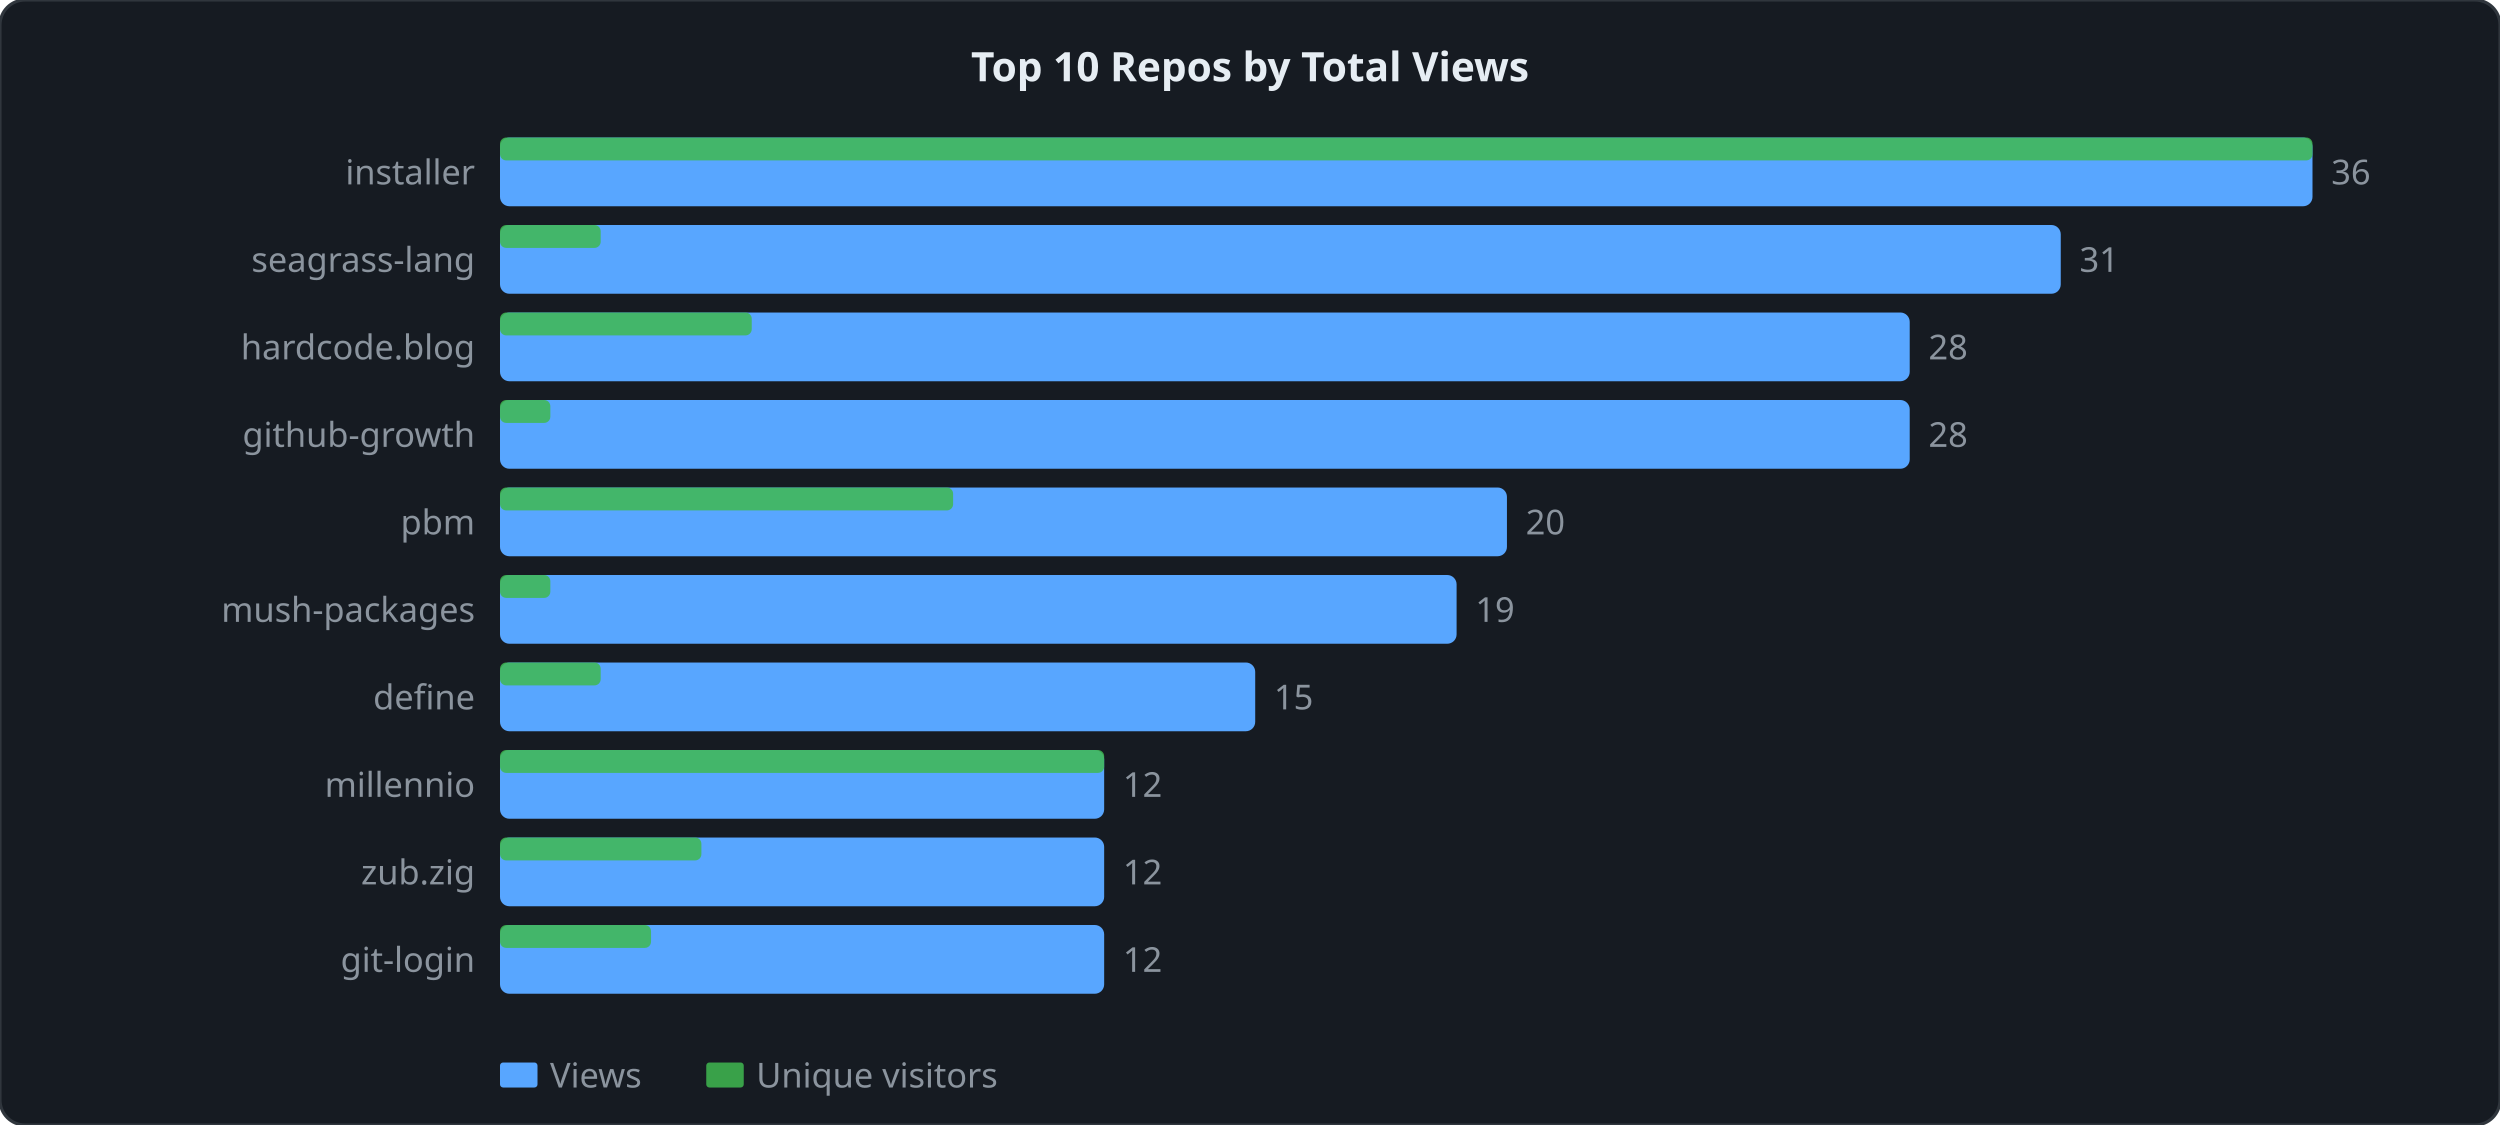
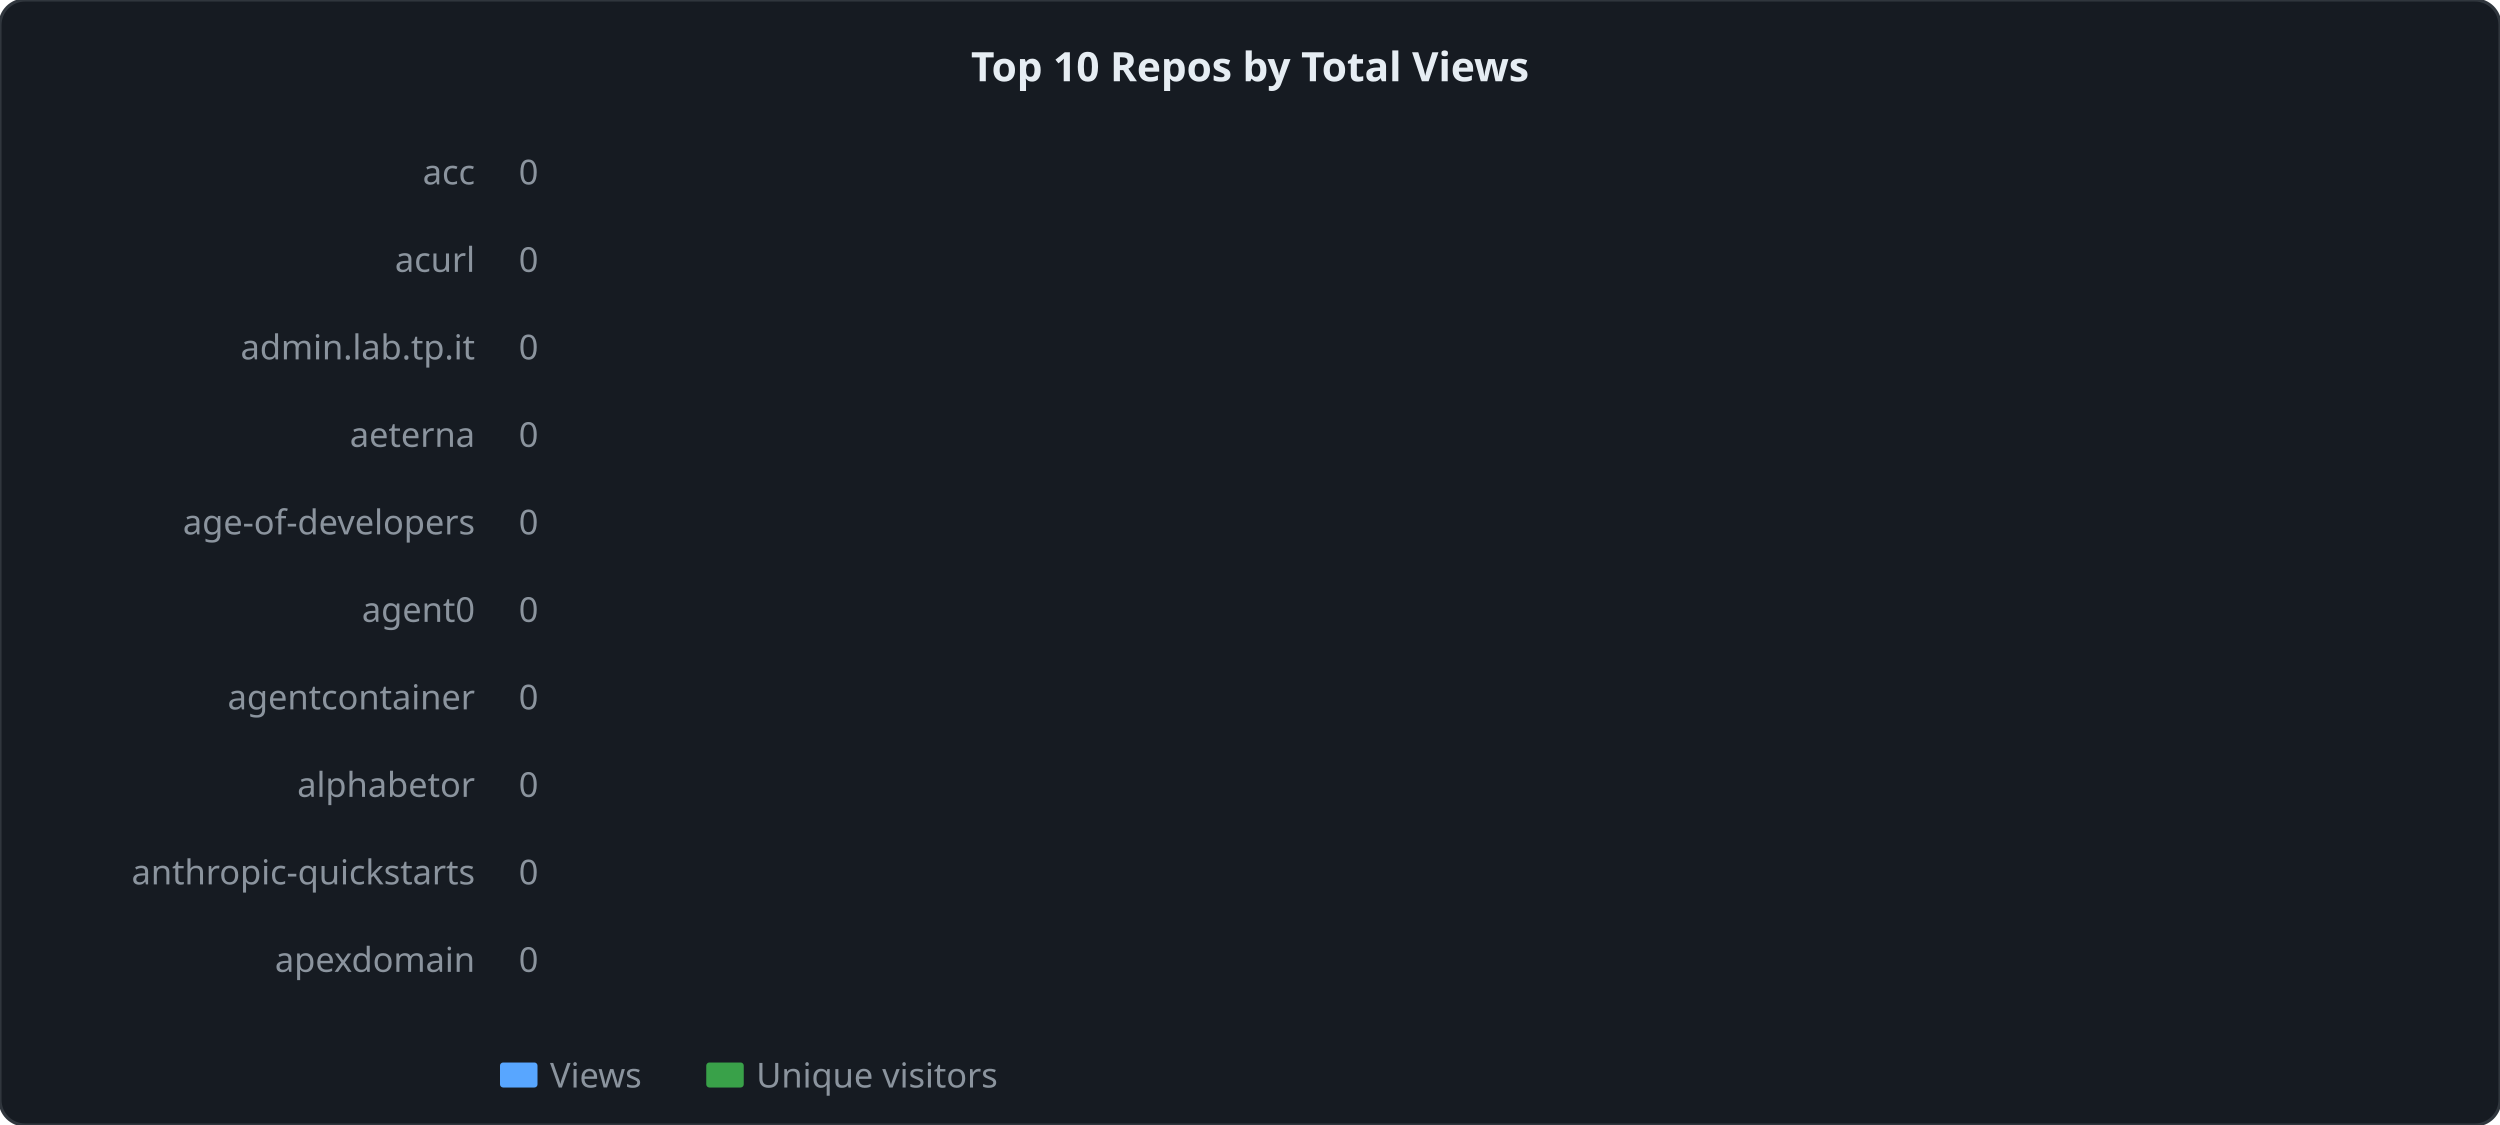
<svg xmlns="http://www.w3.org/2000/svg" width="800" height="360" viewBox="0 0 800 360">
  <style>
  .lbl { font: 11px sans-serif; fill: #8b949e; }
  .ttl { font: bold 13px sans-serif; fill: #e6edf3; }
  .grid { stroke: #21262d; stroke-width: 1; }
  .axis { stroke: #30363d; stroke-width: 1; fill: none; }
  .lv  { fill: none; stroke: #58a6ff;   stroke-width: 2; stroke-linejoin: round; stroke-linecap: round; }
  .lu  { fill: none; stroke: #3fb950; stroke-width: 2; stroke-linejoin: round; stroke-linecap: round; stroke-dasharray: 4 2; }
</style>
  <rect width="800" height="360" rx="8" ry="8" fill="#161b22" stroke="#30363d" stroke-width="1" />
  <text x="400" y="26" text-anchor="middle" class="ttl">Top 10 Repos by Total Views</text>
-   <rect x="160" y="44" width="580" height="22" fill="#58a6ff" rx="3" />
-   <rect x="160" y="44" width="580" height="7.333" fill="#3fb950" rx="2" opacity="0.85" />
-   <text x="152" y="59" text-anchor="end" class="lbl">installer</text>
-   <text x="746" y="59" class="lbl">36</text>
-   <rect x="160" y="72" width="499.444" height="22" fill="#58a6ff" rx="3" />
-   <rect x="160" y="72" width="32.222" height="7.333" fill="#3fb950" rx="2" opacity="0.85" />
-   <text x="152" y="87" text-anchor="end" class="lbl">seagrass-lang</text>
-   <text x="665.444" y="87" class="lbl">31</text>
-   <rect x="160" y="100" width="451.111" height="22" fill="#58a6ff" rx="3" />
-   <rect x="160" y="100" width="80.556" height="7.333" fill="#3fb950" rx="2" opacity="0.85" />
-   <text x="152" y="115" text-anchor="end" class="lbl">hardcode.blog</text>
-   <text x="617.111" y="115" class="lbl">28</text>
-   <rect x="160" y="128" width="451.111" height="22" fill="#58a6ff" rx="3" />
-   <rect x="160" y="128" width="16.111" height="7.333" fill="#3fb950" rx="2" opacity="0.85" />
-   <text x="152" y="143" text-anchor="end" class="lbl">github-growth</text>
-   <text x="617.111" y="143" class="lbl">28</text>
-   <rect x="160" y="156" width="322.222" height="22" fill="#58a6ff" rx="3" />
-   <rect x="160" y="156" width="145" height="7.333" fill="#3fb950" rx="2" opacity="0.85" />
-   <text x="152" y="171" text-anchor="end" class="lbl">pbm</text>
-   <text x="488.222" y="171" class="lbl">20</text>
-   <rect x="160" y="184" width="306.111" height="22" fill="#58a6ff" rx="3" />
-   <rect x="160" y="184" width="16.111" height="7.333" fill="#3fb950" rx="2" opacity="0.85" />
-   <text x="152" y="199" text-anchor="end" class="lbl">mush-packages</text>
-   <text x="472.111" y="199" class="lbl">19</text>
-   <rect x="160" y="212" width="241.667" height="22" fill="#58a6ff" rx="3" />
-   <rect x="160" y="212" width="32.222" height="7.333" fill="#3fb950" rx="2" opacity="0.85" />
-   <text x="152" y="227" text-anchor="end" class="lbl">define</text>
-   <text x="407.667" y="227" class="lbl">15</text>
-   <rect x="160" y="240" width="193.333" height="22" fill="#58a6ff" rx="3" />
-   <rect x="160" y="240" width="193.333" height="7.333" fill="#3fb950" rx="2" opacity="0.85" />
-   <text x="152" y="255" text-anchor="end" class="lbl">millennio</text>
-   <text x="359.333" y="255" class="lbl">12</text>
-   <rect x="160" y="268" width="193.333" height="22" fill="#58a6ff" rx="3" />
-   <rect x="160" y="268" width="64.444" height="7.333" fill="#3fb950" rx="2" opacity="0.85" />
-   <text x="152" y="283" text-anchor="end" class="lbl">zub.zig</text>
-   <text x="359.333" y="283" class="lbl">12</text>
-   <rect x="160" y="296" width="193.333" height="22" fill="#58a6ff" rx="3" />
-   <rect x="160" y="296" width="48.333" height="7.333" fill="#3fb950" rx="2" opacity="0.85" />
-   <text x="152" y="311" text-anchor="end" class="lbl">git-login</text>
-   <text x="359.333" y="311" class="lbl">12</text>
+   <rect x="160" y="44" width="0" height="22" fill="#58a6ff" rx="3" />
+   <rect x="160" y="44" width="0" height="7.333" fill="#3fb950" rx="2" opacity="0.85" />
+   <text x="152" y="59" text-anchor="end" class="lbl">acc</text>
+   <text x="166" y="59" class="lbl">0</text>
+   <rect x="160" y="72" width="0" height="22" fill="#58a6ff" rx="3" />
+   <rect x="160" y="72" width="0" height="7.333" fill="#3fb950" rx="2" opacity="0.85" />
+   <text x="152" y="87" text-anchor="end" class="lbl">acurl</text>
+   <text x="166" y="87" class="lbl">0</text>
+   <rect x="160" y="100" width="0" height="22" fill="#58a6ff" rx="3" />
+   <rect x="160" y="100" width="0" height="7.333" fill="#3fb950" rx="2" opacity="0.85" />
+   <text x="152" y="115" text-anchor="end" class="lbl">admin.lab.tp.it</text>
+   <text x="166" y="115" class="lbl">0</text>
+   <rect x="160" y="128" width="0" height="22" fill="#58a6ff" rx="3" />
+   <rect x="160" y="128" width="0" height="7.333" fill="#3fb950" rx="2" opacity="0.85" />
+   <text x="152" y="143" text-anchor="end" class="lbl">aeterna</text>
+   <text x="166" y="143" class="lbl">0</text>
+   <rect x="160" y="156" width="0" height="22" fill="#58a6ff" rx="3" />
+   <rect x="160" y="156" width="0" height="7.333" fill="#3fb950" rx="2" opacity="0.85" />
+   <text x="152" y="171" text-anchor="end" class="lbl">age-of-developers</text>
+   <text x="166" y="171" class="lbl">0</text>
+   <rect x="160" y="184" width="0" height="22" fill="#58a6ff" rx="3" />
+   <rect x="160" y="184" width="0" height="7.333" fill="#3fb950" rx="2" opacity="0.85" />
+   <text x="152" y="199" text-anchor="end" class="lbl">agent0</text>
+   <text x="166" y="199" class="lbl">0</text>
+   <rect x="160" y="212" width="0" height="22" fill="#58a6ff" rx="3" />
+   <rect x="160" y="212" width="0" height="7.333" fill="#3fb950" rx="2" opacity="0.85" />
+   <text x="152" y="227" text-anchor="end" class="lbl">agentcontainer</text>
+   <text x="166" y="227" class="lbl">0</text>
+   <rect x="160" y="240" width="0" height="22" fill="#58a6ff" rx="3" />
+   <rect x="160" y="240" width="0" height="7.333" fill="#3fb950" rx="2" opacity="0.85" />
+   <text x="152" y="255" text-anchor="end" class="lbl">alphabetor</text>
+   <text x="166" y="255" class="lbl">0</text>
+   <rect x="160" y="268" width="0" height="22" fill="#58a6ff" rx="3" />
+   <rect x="160" y="268" width="0" height="7.333" fill="#3fb950" rx="2" opacity="0.85" />
+   <text x="152" y="283" text-anchor="end" class="lbl">anthropic-quickstarts</text>
+   <text x="166" y="283" class="lbl">0</text>
+   <rect x="160" y="296" width="0" height="22" fill="#58a6ff" rx="3" />
+   <rect x="160" y="296" width="0" height="7.333" fill="#3fb950" rx="2" opacity="0.85" />
+   <text x="152" y="311" text-anchor="end" class="lbl">apexdomain</text>
+   <text x="166" y="311" class="lbl">0</text>
  <rect x="160" y="340" width="12" height="8" fill="#58a6ff" rx="1" />
  <text x="176" y="348" class="lbl">Views</text>
  <rect x="226" y="340" width="12" height="8" fill="#3fb950" rx="1" opacity="0.85" />
  <text x="242" y="348" class="lbl">Unique visitors</text>
</svg>
